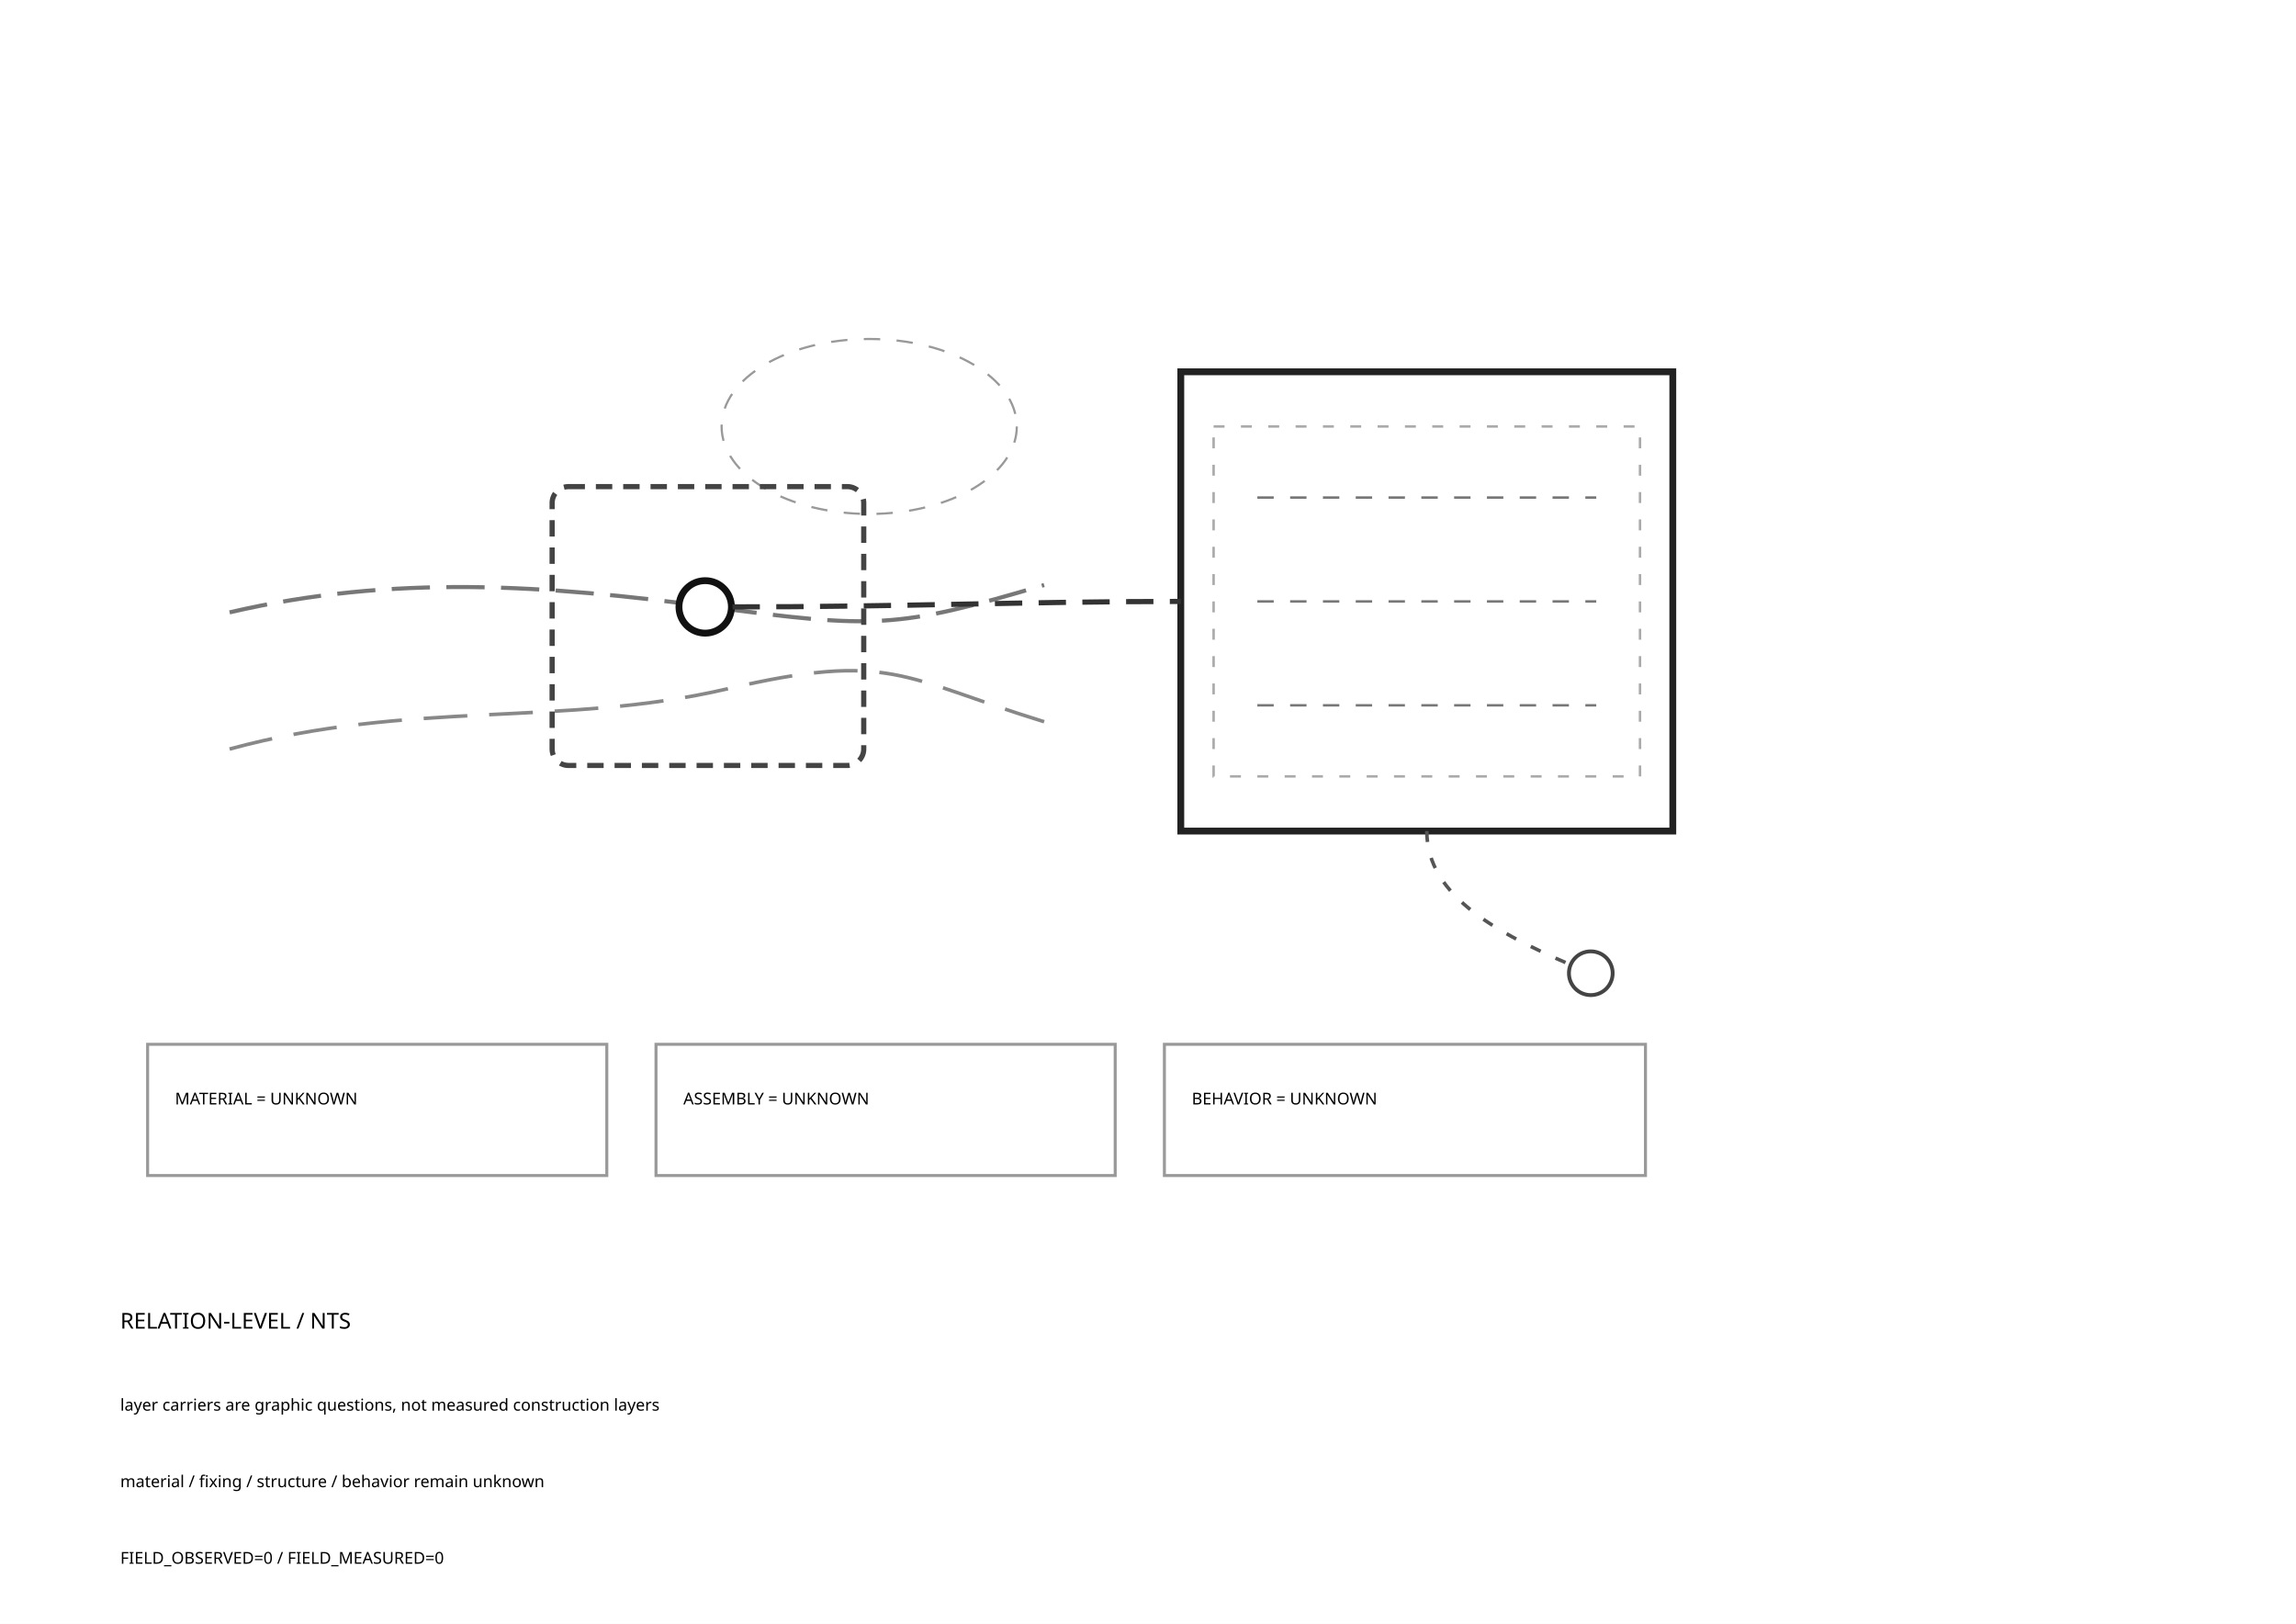
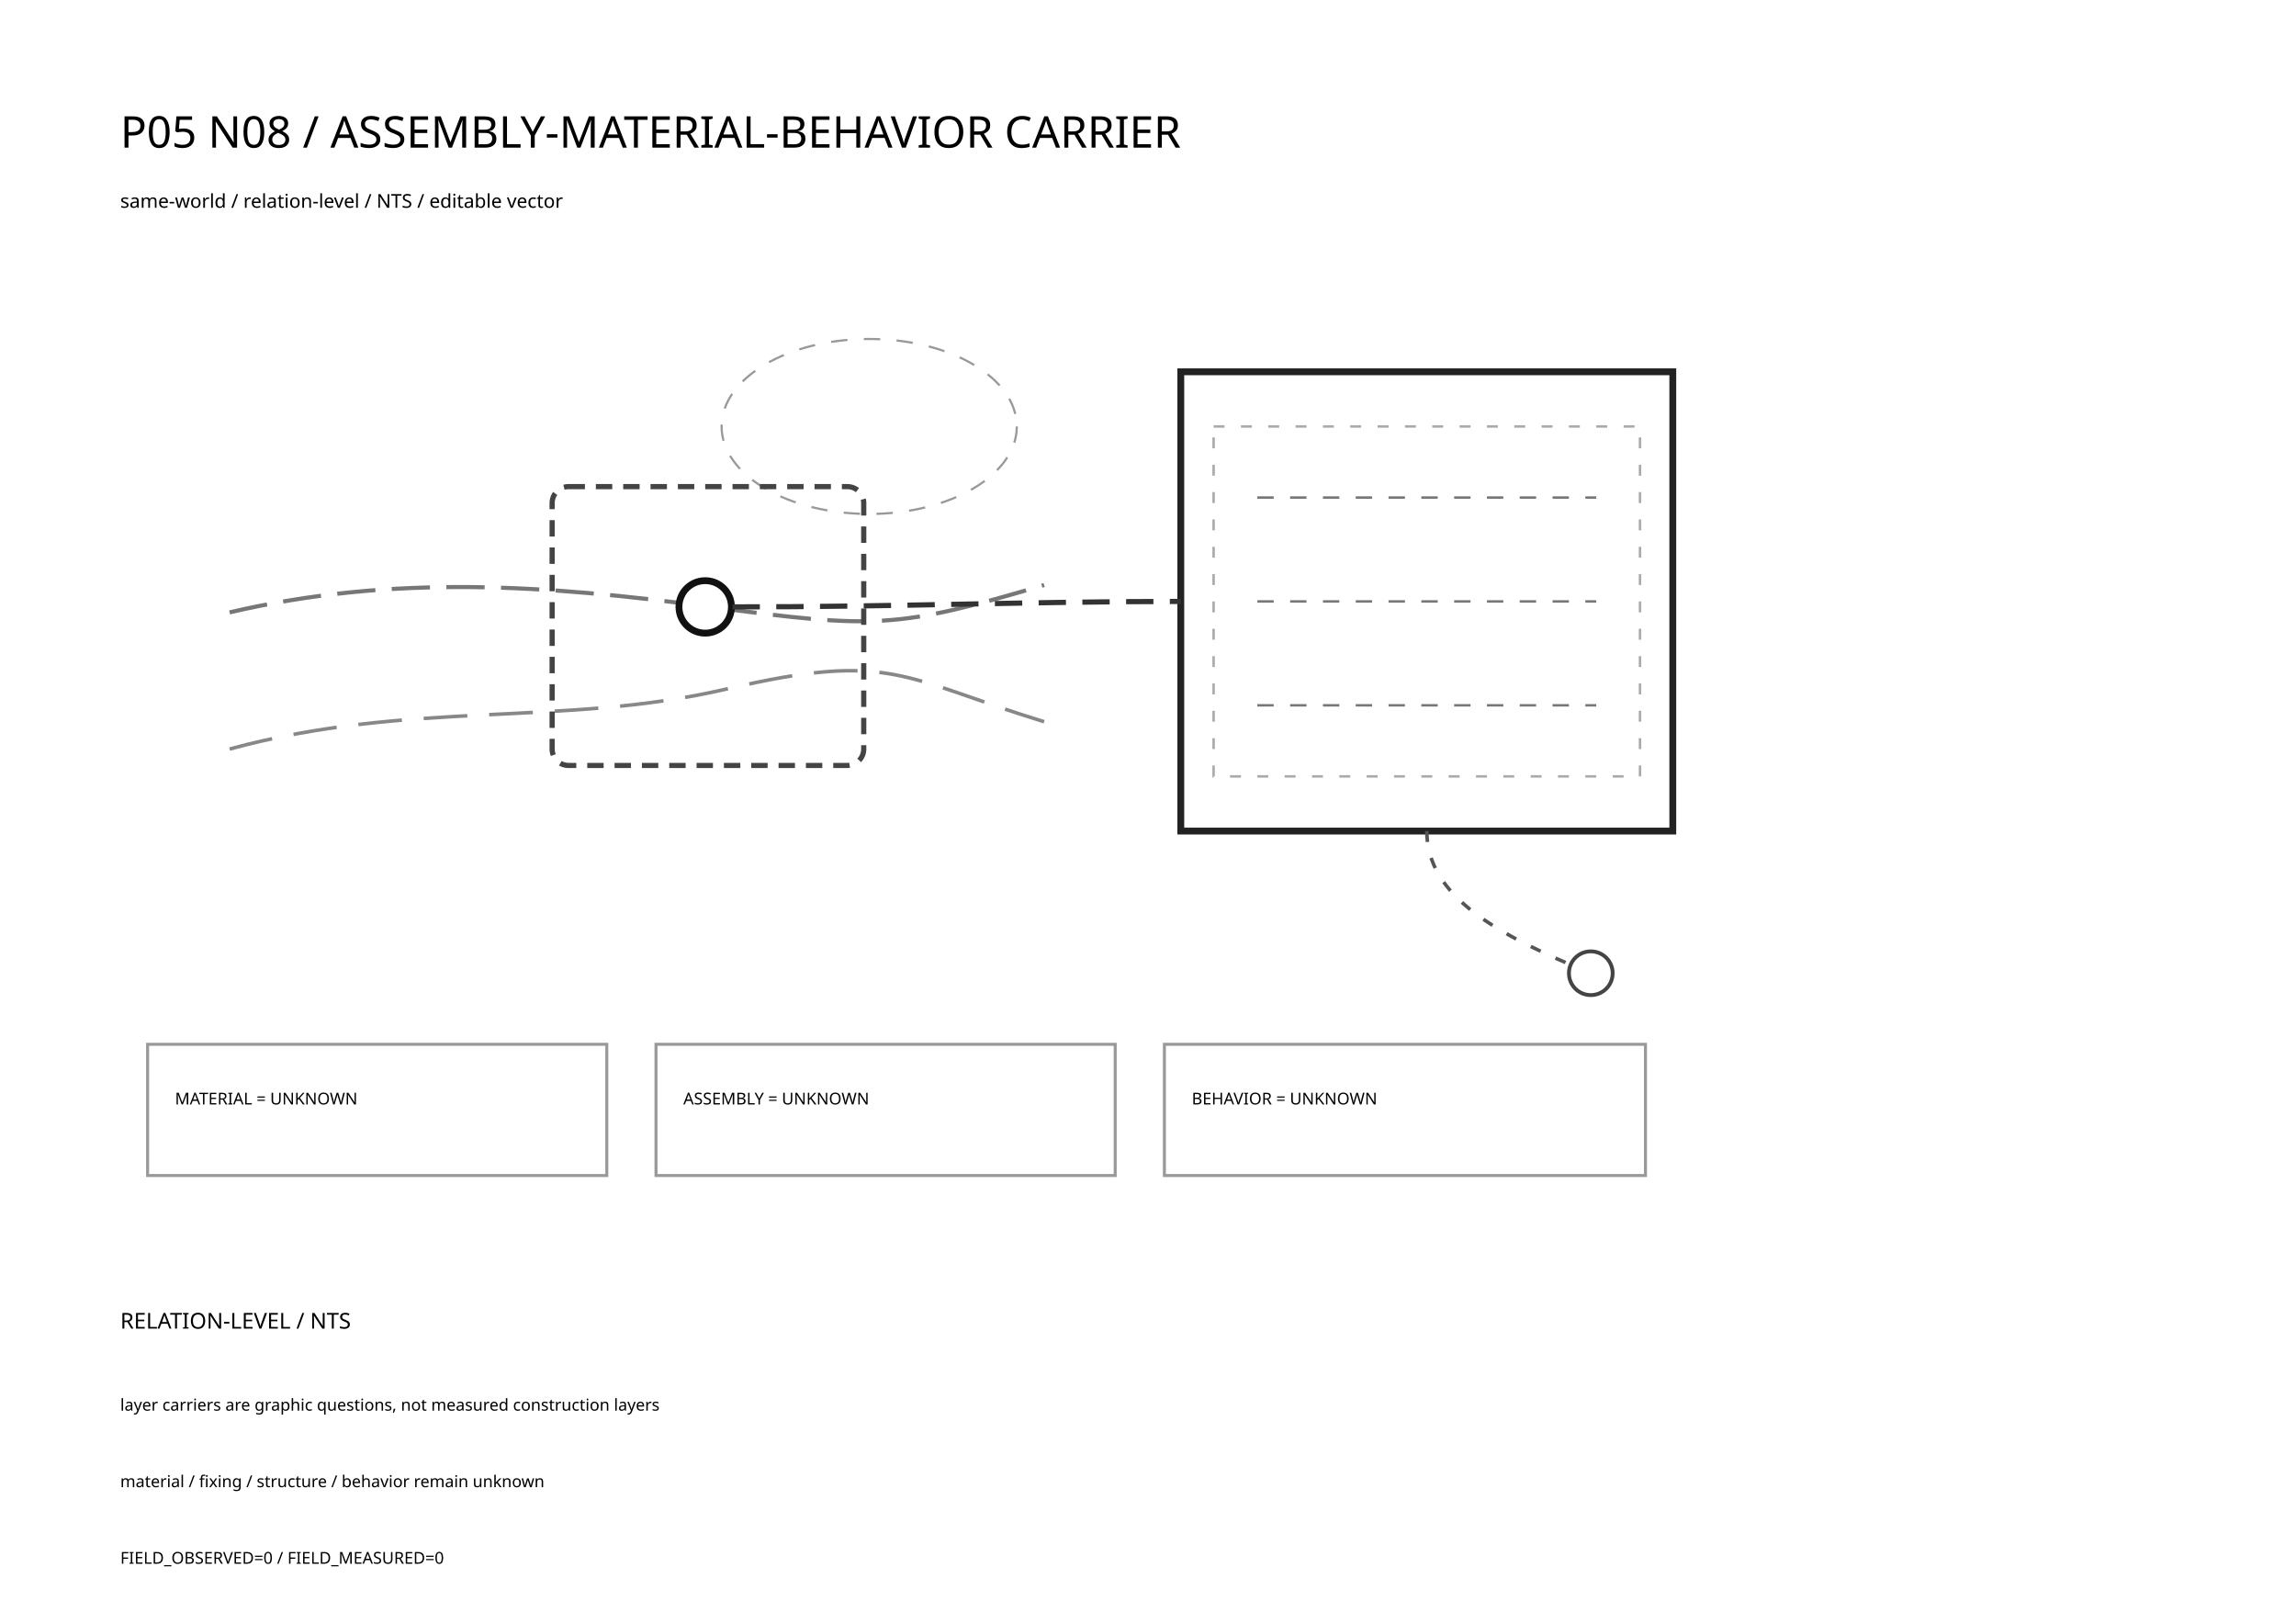
<svg xmlns="http://www.w3.org/2000/svg" width="420mm" height="297mm" viewBox="0 0 420 297">
  <rect width="420" height="297" fill="white" />
+   <g id="L00-FRAME" font-family="sans-serif">
+     <text x="22" y="27" font-size="8">P05 N08 / ASSEMBLY-MATERIAL-BEHAVIOR CARRIER</text>
+     <text x="22" y="38" font-size="3.5">same-world / relation-level / NTS / editable vector</text>
+   </g>
  <g id="L10-CONTEXT" fill="none">
    <path id="REL-ROUTE-PRIMARY-01" d="M42 112 C72 105 100 107 130 111 S164 115 191 107" stroke="#777" stroke-width="0.75" stroke-dasharray="7 3" />
    <path id="REL-WATER-01" d="M42 137 C75 128 103 133 133 126 S165 124 191 132" stroke="#888" stroke-width="0.65" stroke-dasharray="8 4" />
    <ellipse id="REL-CLUSTER-01" cx="159" cy="78" rx="27" ry="16" stroke="#999" stroke-width="0.4" stroke-dasharray="3 3" />
    <circle id="N08-INTERFACE-NODE" cx="129" cy="111" r="4.8" fill="white" stroke="#111" stroke-width="1.25" />
    <rect id="N08-INTERFACE-QUESTION-ZONE" x="101" y="89" width="57" height="51" rx="3" stroke="#444" stroke-width="0.95" stroke-dasharray="3 2" />
  </g>
  <g id="L15-ASSEMBLY" fill="none">
    <rect id="N08-ASSEMBLY-CARRIER" x="216" y="68" width="90" height="84" stroke="#222" stroke-width="1.25" />
    <rect id="N08-ASSEMBLY-UNCERTAINTY" x="222" y="78" width="78" height="64" stroke="#aaa" stroke-width="0.45" stroke-dasharray="2 3" />
    <line id="N08-LAYER-QUESTION-A" x1="230" y1="91" x2="292" y2="91" stroke="#777" stroke-width="0.45" stroke-dasharray="3 3" />
    <line id="N08-LAYER-QUESTION-B" x1="230" y1="110" x2="292" y2="110" stroke="#777" stroke-width="0.45" stroke-dasharray="3 3" />
    <line id="N08-LAYER-QUESTION-C" x1="230" y1="129" x2="292" y2="129" stroke="#777" stroke-width="0.45" stroke-dasharray="3 3" />
    <path id="N08-INTERFACE-LINK" d="M134 111 C165 111 188 110 216 110" stroke="#333" stroke-width="0.95" stroke-dasharray="5 3" />
    <path id="N08-BEHAVIOR-RELATION" d="M261 152 C261 164 274 171 291 178" stroke="#555" stroke-width="0.65" stroke-dasharray="2 3" />
    <circle id="N08-BEHAVIOR-STATE-NODE" cx="291" cy="178" r="4" fill="white" stroke="#444" stroke-width="0.7" />
  </g>
  <g id="L25-STATE" font-family="sans-serif">
    <rect id="N08-MATERIAL-STATE" x="27" y="191" width="84" height="24" fill="none" stroke="#999" stroke-width="0.55" />
    <rect id="N08-ASSEMBLY-STATE" x="120" y="191" width="84" height="24" fill="none" stroke="#999" stroke-width="0.55" />
    <rect id="N08-BEHAVIOR-STATE" x="213" y="191" width="88" height="24" fill="none" stroke="#999" stroke-width="0.55" />
    <text x="32" y="202" font-size="3">MATERIAL = UNKNOWN</text>
    <text x="125" y="202" font-size="3">ASSEMBLY = UNKNOWN</text>
    <text x="218" y="202" font-size="3">BEHAVIOR = UNKNOWN</text>
  </g>
  <g id="L40-CLAIM" font-family="sans-serif">
    <text x="22" y="243" font-size="4">RELATION-LEVEL / NTS</text>
    <text x="22" y="258" font-size="3">layer carriers are graphic questions, not measured construction layers</text>
    <text x="22" y="272" font-size="3">material / fixing / structure / behavior remain unknown</text>
    <text x="22" y="286" font-size="3">FIELD_OBSERVED=0 / FIELD_MEASURED=0</text>
  </g>
</svg>
